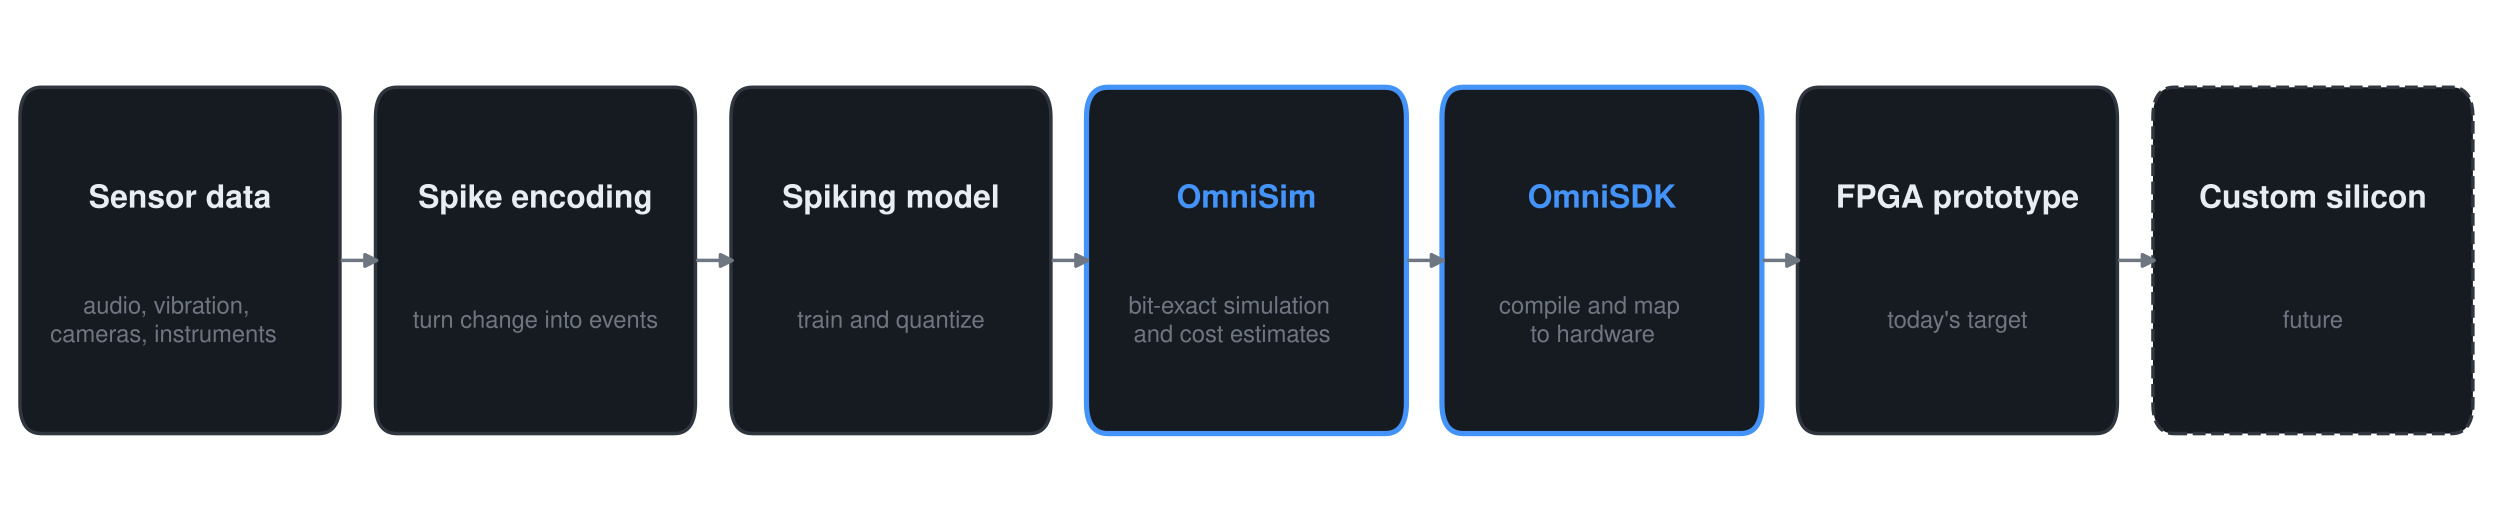
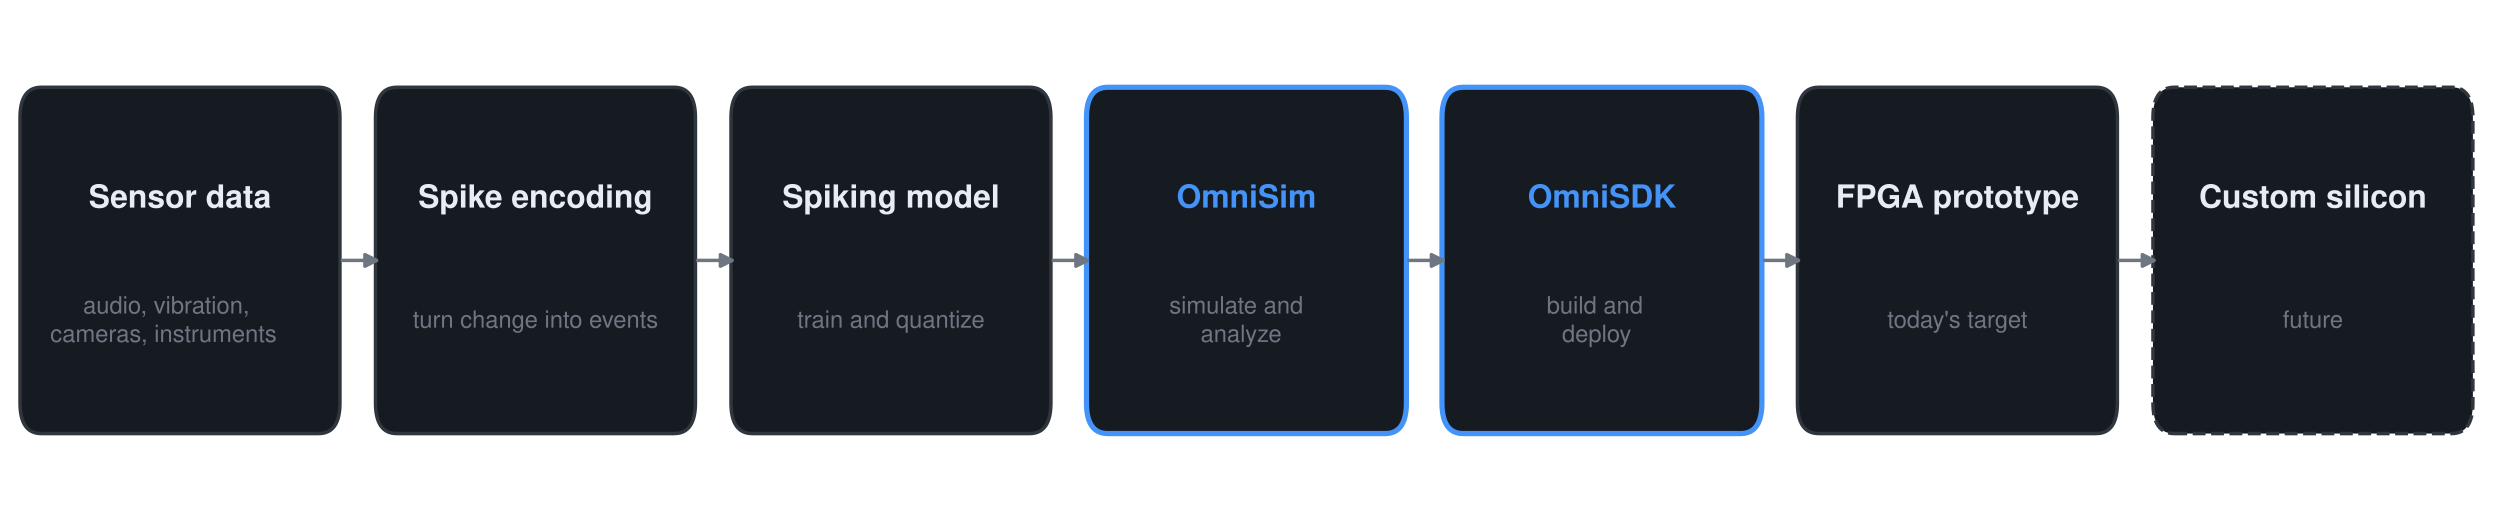
<svg xmlns="http://www.w3.org/2000/svg" width="864pt" height="180pt" viewBox="0 0 864 180" version="1.1">
  <defs>
    <style type="text/css">*{stroke-linejoin: round; stroke-linecap: butt}</style>
  </defs>
  <g id="figure_1">
    <g id="patch_1">
      <path d="M 0 180  L 864 180  L 864 0  L 0 0  L 0 180  z " style="fill: none; opacity: 0" />
    </g>
    <g id="axes_1">
      <g id="patch_2">
-         <path d="M 14.286 149.84  L 110.114 149.84  Q 117.486 149.84 117.486 139.28  L 117.486 40.72  Q 117.486 30.16 110.114 30.16  L 14.286 30.16  Q 6.914 30.16 6.914 40.72  L 6.914 139.28  Q 6.914 149.84 14.286 149.84  z " clip-path="url(#p3317380a9d)" style="fill: #161b22; stroke: #30363d; stroke-width: 1.2; stroke-linejoin: miter" />
+         <path d="M 14.286 149.84  L 110.114 149.84  Q 117.486 149.84 117.486 139.28  L 117.486 40.72  Q 117.486 30.16 110.114 30.16  L 14.286 30.16  Q 6.914 30.16 6.914 40.72  L 6.914 139.28  Q 6.914 149.84 14.286 149.84  z " clip-path="url(#p450e73db9b)" style="fill: #161b22; stroke: #30363d; stroke-width: 1.2; stroke-linejoin: miter" />
      </g>
      <g id="patch_3">
-         <path d="M 137.143 149.84  L 232.971 149.84  Q 240.343 149.84 240.343 139.28  L 240.343 40.72  Q 240.343 30.16 232.971 30.16  L 137.143 30.16  Q 129.771 30.16 129.771 40.72  L 129.771 139.28  Q 129.771 149.84 137.143 149.84  z " clip-path="url(#p3317380a9d)" style="fill: #161b22; stroke: #30363d; stroke-width: 1.2; stroke-linejoin: miter" />
+         <path d="M 137.143 149.84  L 232.971 149.84  Q 240.343 149.84 240.343 139.28  L 240.343 40.72  Q 240.343 30.16 232.971 30.16  L 137.143 30.16  Q 129.771 30.16 129.771 40.72  L 129.771 139.28  Q 129.771 149.84 137.143 149.84  z " clip-path="url(#p450e73db9b)" style="fill: #161b22; stroke: #30363d; stroke-width: 1.2; stroke-linejoin: miter" />
      </g>
      <g id="patch_4">
-         <path d="M 260 149.84  L 355.829 149.84  Q 363.2 149.84 363.2 139.28  L 363.2 40.72  Q 363.2 30.16 355.829 30.16  L 260 30.16  Q 252.629 30.16 252.629 40.72  L 252.629 139.28  Q 252.629 149.84 260 149.84  z " clip-path="url(#p3317380a9d)" style="fill: #161b22; stroke: #30363d; stroke-width: 1.2; stroke-linejoin: miter" />
+         <path d="M 260 149.84  L 355.829 149.84  Q 363.2 149.84 363.2 139.28  L 363.2 40.72  Q 363.2 30.16 355.829 30.16  L 260 30.16  Q 252.629 30.16 252.629 40.72  L 252.629 139.28  Q 252.629 149.84 260 149.84  z " clip-path="url(#p450e73db9b)" style="fill: #161b22; stroke: #30363d; stroke-width: 1.2; stroke-linejoin: miter" />
      </g>
      <g id="patch_5">
-         <path d="M 382.857 149.84  L 478.686 149.84  Q 486.057 149.84 486.057 139.28  L 486.057 40.72  Q 486.057 30.16 478.686 30.16  L 382.857 30.16  Q 375.486 30.16 375.486 40.72  L 375.486 139.28  Q 375.486 149.84 382.857 149.84  z " clip-path="url(#p3317380a9d)" style="fill: #161b22; stroke: #4493f8; stroke-width: 1.8; stroke-linejoin: miter" />
+         <path d="M 382.857 149.84  L 478.686 149.84  Q 486.057 149.84 486.057 139.28  L 486.057 40.72  Q 486.057 30.16 478.686 30.16  L 382.857 30.16  Q 375.486 30.16 375.486 40.72  L 375.486 139.28  Q 375.486 149.84 382.857 149.84  z " clip-path="url(#p450e73db9b)" style="fill: #161b22; stroke: #4493f8; stroke-width: 1.8; stroke-linejoin: miter" />
      </g>
      <g id="patch_6">
-         <path d="M 505.714 149.84  L 601.543 149.84  Q 608.914 149.84 608.914 139.28  L 608.914 40.72  Q 608.914 30.16 601.543 30.16  L 505.714 30.16  Q 498.343 30.16 498.343 40.72  L 498.343 139.28  Q 498.343 149.84 505.714 149.84  z " clip-path="url(#p3317380a9d)" style="fill: #161b22; stroke: #4493f8; stroke-width: 1.8; stroke-linejoin: miter" />
+         <path d="M 505.714 149.84  L 601.543 149.84  Q 608.914 149.84 608.914 139.28  L 608.914 40.72  Q 608.914 30.16 601.543 30.16  L 505.714 30.16  Q 498.343 30.16 498.343 40.72  L 498.343 139.28  Q 498.343 149.84 505.714 149.84  z " clip-path="url(#p450e73db9b)" style="fill: #161b22; stroke: #4493f8; stroke-width: 1.8; stroke-linejoin: miter" />
      </g>
      <g id="patch_7">
-         <path d="M 628.571 149.84  L 724.4 149.84  Q 731.771 149.84 731.771 139.28  L 731.771 40.72  Q 731.771 30.16 724.4 30.16  L 628.571 30.16  Q 621.2 30.16 621.2 40.72  L 621.2 139.28  Q 621.2 149.84 628.571 149.84  z " clip-path="url(#p3317380a9d)" style="fill: #161b22; stroke: #30363d; stroke-width: 1.2; stroke-linejoin: miter" />
+         <path d="M 628.571 149.84  L 724.4 149.84  Q 731.771 149.84 731.771 139.28  L 731.771 40.72  Q 731.771 30.16 724.4 30.16  L 628.571 30.16  Q 621.2 30.16 621.2 40.72  L 621.2 139.28  Q 621.2 149.84 628.571 149.84  z " clip-path="url(#p450e73db9b)" style="fill: #161b22; stroke: #30363d; stroke-width: 1.2; stroke-linejoin: miter" />
      </g>
      <g id="patch_8">
-         <path d="M 751.429 149.84  L 847.257 149.84  Q 854.629 149.84 854.629 139.28  L 854.629 40.72  Q 854.629 30.16 847.257 30.16  L 751.429 30.16  Q 744.057 30.16 744.057 40.72  L 744.057 139.28  Q 744.057 149.84 751.429 149.84  z " clip-path="url(#p3317380a9d)" style="fill: #161b22; stroke-dasharray: 4.44,1.92; stroke-dashoffset: 0; stroke: #30363d; stroke-width: 1.2; stroke-linejoin: miter" />
+         <path d="M 751.429 149.84  L 847.257 149.84  Q 854.629 149.84 854.629 139.28  L 854.629 40.72  Q 854.629 30.16 847.257 30.16  L 751.429 30.16  Q 744.057 30.16 744.057 40.72  L 744.057 139.28  Q 744.057 149.84 751.429 149.84  z " clip-path="url(#p450e73db9b)" style="fill: #161b22; stroke-dasharray: 4.44,1.92; stroke-dashoffset: 0; stroke: #30363d; stroke-width: 1.2; stroke-linejoin: miter" />
      </g>
      <g id="text_1">
        <text style="font-weight: 700; font-size: 11px; font-family: 'Segoe UI', Helvetica, Arial, sans-serif; text-anchor: middle; fill: #e6edf3" x="62.2" y="71.738" transform="rotate(-0 62.2 71.73785)">Sensor data</text>
      </g>
      <g id="text_2">
        <text style="font-size: 8.2px; font-family: 'Segoe UI', Helvetica, Arial, sans-serif; fill: #6e7681" transform="translate(28.70941 108.3293)">audio, vibration,</text>
        <text style="font-size: 8.2px; font-family: 'Segoe UI', Helvetica, Arial, sans-serif; fill: #6e7681" transform="translate(17.35433 118.1715)">cameras, instruments</text>
      </g>
      <g id="patch_9">
        <path d="M 118.26 90  Q 124.859 90 130.116 90  " style="fill: none; stroke: #6e7681; stroke-width: 1.2; stroke-linecap: round" />
        <path d="M 126.116 88  L 130.116 90  L 126.116 92  z " style="fill: #6e7681; stroke: #6e7681; stroke-width: 1.2; stroke-linecap: round" />
      </g>
      <g id="text_3">
        <text style="font-weight: 700; font-size: 11px; font-family: 'Segoe UI', Helvetica, Arial, sans-serif; text-anchor: middle; fill: #e6edf3" x="185.057" y="71.738" transform="rotate(-0 185.0571 71.73785)">Spike encoding</text>
      </g>
      <g id="text_4">
        <text style="font-size: 8.2px; font-family: 'Segoe UI', Helvetica, Arial, sans-serif; text-anchor: middle; fill: #6e7681" x="185.057" y="113.25" transform="rotate(-0 185.0571 113.2504)">turn change into events</text>
      </g>
      <g id="patch_10">
        <path d="M 241.117 90  Q 247.716 90 252.973 90  " style="fill: none; stroke: #6e7681; stroke-width: 1.2; stroke-linecap: round" />
        <path d="M 248.973 88  L 252.973 90  L 248.973 92  z " style="fill: #6e7681; stroke: #6e7681; stroke-width: 1.2; stroke-linecap: round" />
      </g>
      <g id="text_5">
        <text style="font-weight: 700; font-size: 11px; font-family: 'Segoe UI', Helvetica, Arial, sans-serif; text-anchor: middle; fill: #e6edf3" x="307.914" y="71.738" transform="rotate(-0 307.9143 71.73785)">Spiking model</text>
      </g>
      <g id="text_6">
        <text style="font-size: 8.2px; font-family: 'Segoe UI', Helvetica, Arial, sans-serif; text-anchor: middle; fill: #6e7681" x="307.914" y="113.25" transform="rotate(-0 307.9143 113.2504)">train and quantize</text>
      </g>
      <g id="patch_11">
        <path d="M 363.974 90  Q 370.573 90 375.83 90  " style="fill: none; stroke: #6e7681; stroke-width: 1.2; stroke-linecap: round" />
        <path d="M 371.83 88  L 375.83 90  L 371.83 92  z " style="fill: #6e7681; stroke: #6e7681; stroke-width: 1.2; stroke-linecap: round" />
      </g>
      <g id="text_7">
        <text style="font-weight: 700; font-size: 11px; font-family: 'Segoe UI', Helvetica, Arial, sans-serif; text-anchor: middle; fill: #4493f8" x="430.771" y="71.738" transform="rotate(-0 430.7714 71.73785)">OmniSim</text>
      </g>
      <g id="text_8">
-         <text style="font-size: 8.2px; font-family: 'Segoe UI', Helvetica, Arial, sans-serif; fill: #6e7681" transform="translate(390.0161 108.3293)">bit-exact simulation</text>
-         <text style="font-size: 8.2px; font-family: 'Segoe UI', Helvetica, Arial, sans-serif; fill: #6e7681" transform="translate(391.7683 118.1715)">and cost estimates</text>
+         <text style="font-size: 8.2px; font-family: 'Segoe UI', Helvetica, Arial, sans-serif; fill: #6e7681" transform="translate(404.1061 108.3293)">simulate and</text>
+         <text style="font-size: 8.2px; font-family: 'Segoe UI', Helvetica, Arial, sans-serif; fill: #6e7681" transform="translate(414.9076 118.1715)">analyze</text>
      </g>
      <g id="patch_12">
        <path d="M 486.832 90  Q 493.43 90 498.687 90  " style="fill: none; stroke: #6e7681; stroke-width: 1.2; stroke-linecap: round" />
        <path d="M 494.687 88  L 498.687 90  L 494.687 92  z " style="fill: #6e7681; stroke: #6e7681; stroke-width: 1.2; stroke-linecap: round" />
      </g>
      <g id="text_9">
        <text style="font-weight: 700; font-size: 11px; font-family: 'Segoe UI', Helvetica, Arial, sans-serif; text-anchor: middle; fill: #4493f8" x="553.629" y="71.738" transform="rotate(-0 553.6286 71.73785)">OmniSDK</text>
      </g>
      <g id="text_10">
-         <text style="font-size: 8.2px; font-family: 'Segoe UI', Helvetica, Arial, sans-serif; fill: #6e7681" transform="translate(518.0393 108.3293)">compile and map</text>
-         <text style="font-size: 8.2px; font-family: 'Segoe UI', Helvetica, Arial, sans-serif; fill: #6e7681" transform="translate(528.8985 118.1715)">to hardware</text>
+         <text style="font-size: 8.2px; font-family: 'Segoe UI', Helvetica, Arial, sans-serif; fill: #6e7681" transform="translate(534.5296 108.3293)">build and</text>
+         <text style="font-size: 8.2px; font-family: 'Segoe UI', Helvetica, Arial, sans-serif; fill: #6e7681" transform="translate(539.8257 118.1715)">deploy</text>
      </g>
      <g id="patch_13">
        <path d="M 609.689 90  Q 616.287 90 621.544 90  " style="fill: none; stroke: #6e7681; stroke-width: 1.2; stroke-linecap: round" />
        <path d="M 617.544 88  L 621.544 90  L 617.544 92  z " style="fill: #6e7681; stroke: #6e7681; stroke-width: 1.2; stroke-linecap: round" />
      </g>
      <g id="text_11">
        <text style="font-weight: 700; font-size: 11px; font-family: 'Segoe UI', Helvetica, Arial, sans-serif; text-anchor: middle; fill: #e6edf3" x="676.486" y="71.737" transform="rotate(-0 676.4857 71.73742)">FPGA prototype</text>
      </g>
      <g id="text_12">
        <text style="font-size: 8.2px; font-family: 'Segoe UI', Helvetica, Arial, sans-serif; text-anchor: middle; fill: #6e7681" x="676.486" y="113.25" transform="rotate(-0 676.4857 113.2504)">today's target</text>
      </g>
      <g id="patch_14">
        <path d="M 732.546 90  Q 739.144 90 744.401 90  " style="fill: none; stroke: #6e7681; stroke-width: 1.2; stroke-linecap: round" />
        <path d="M 740.401 88  L 744.401 90  L 740.401 92  z " style="fill: #6e7681; stroke: #6e7681; stroke-width: 1.2; stroke-linecap: round" />
      </g>
      <g id="text_13">
        <text style="font-weight: 700; font-size: 11px; font-family: 'Segoe UI', Helvetica, Arial, sans-serif; text-anchor: middle; fill: #e6edf3" x="799.343" y="71.738" transform="rotate(-0 799.3429 71.73785)">Custom silicon</text>
      </g>
      <g id="text_14">
        <text style="font-size: 8.2px; font-family: 'Segoe UI', Helvetica, Arial, sans-serif; text-anchor: middle; fill: #6e7681" x="799.343" y="113.25" transform="rotate(-0 799.3429 113.2504)">future</text>
      </g>
    </g>
  </g>
  <defs>
-     <clipPath id="p3317380a9d">
+     <clipPath id="p450e73db9b">
      <rect x="2" y="2" width="860" height="176" />
    </clipPath>
  </defs>
</svg>
